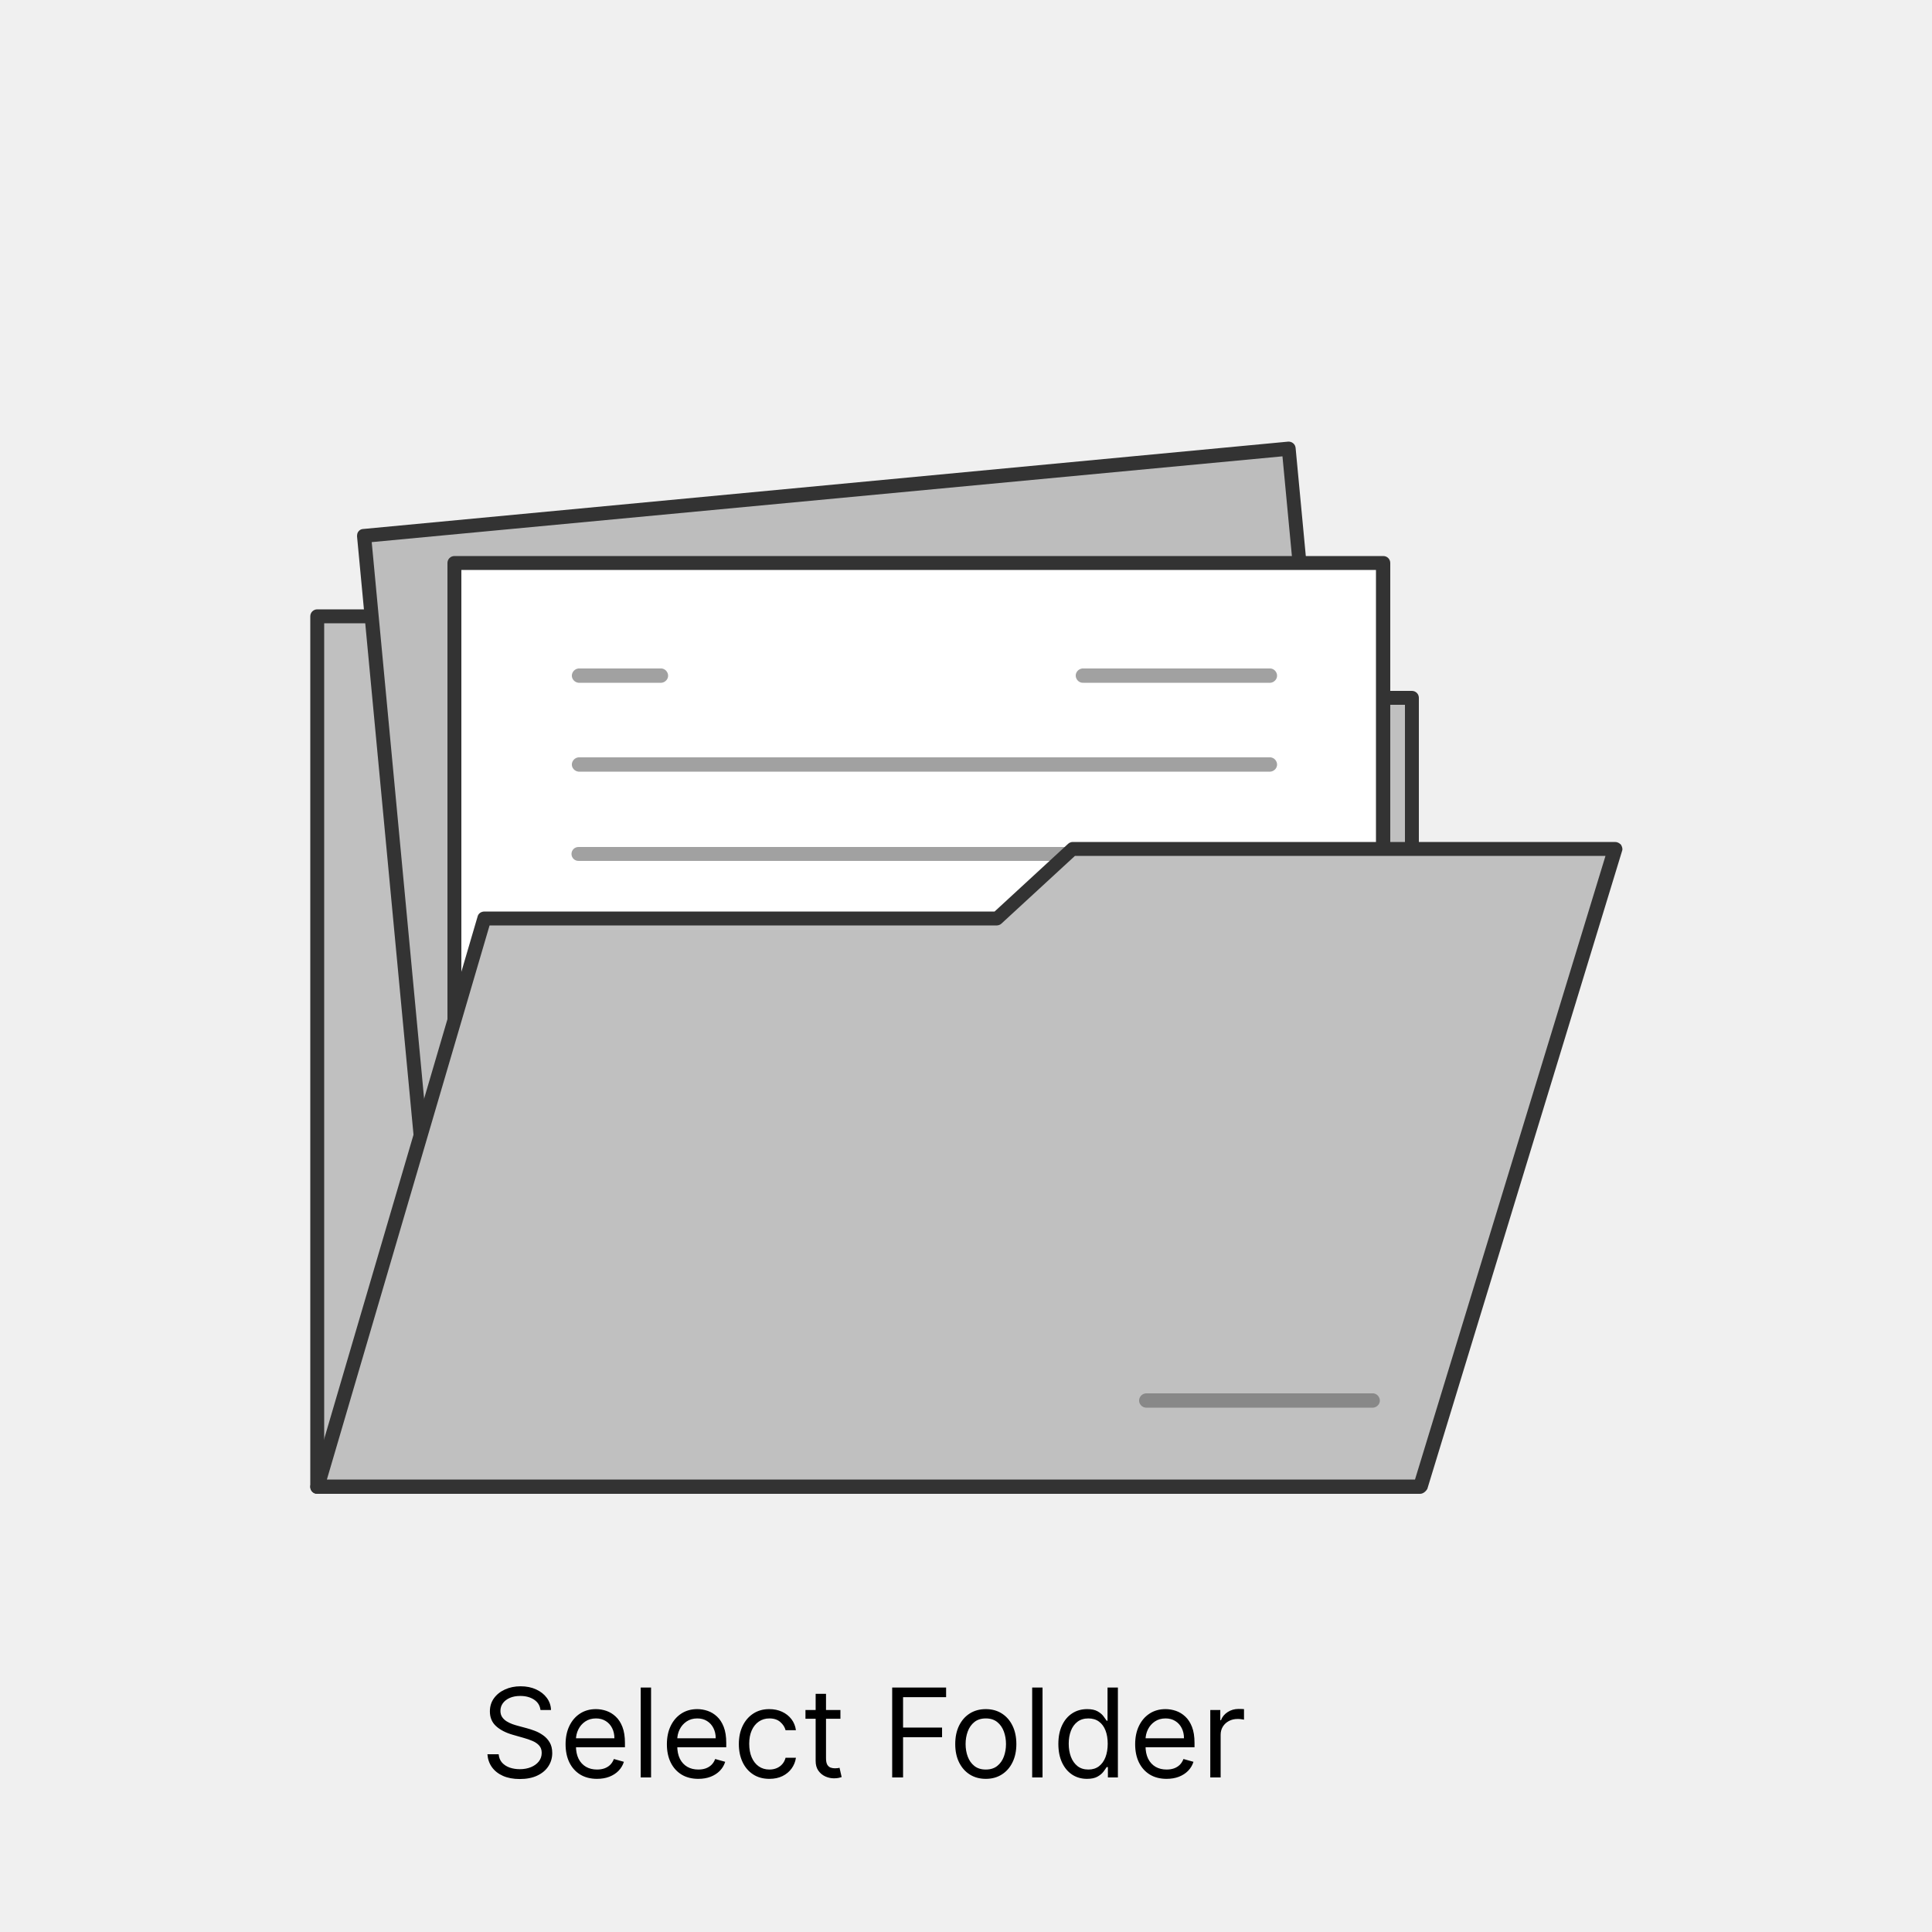
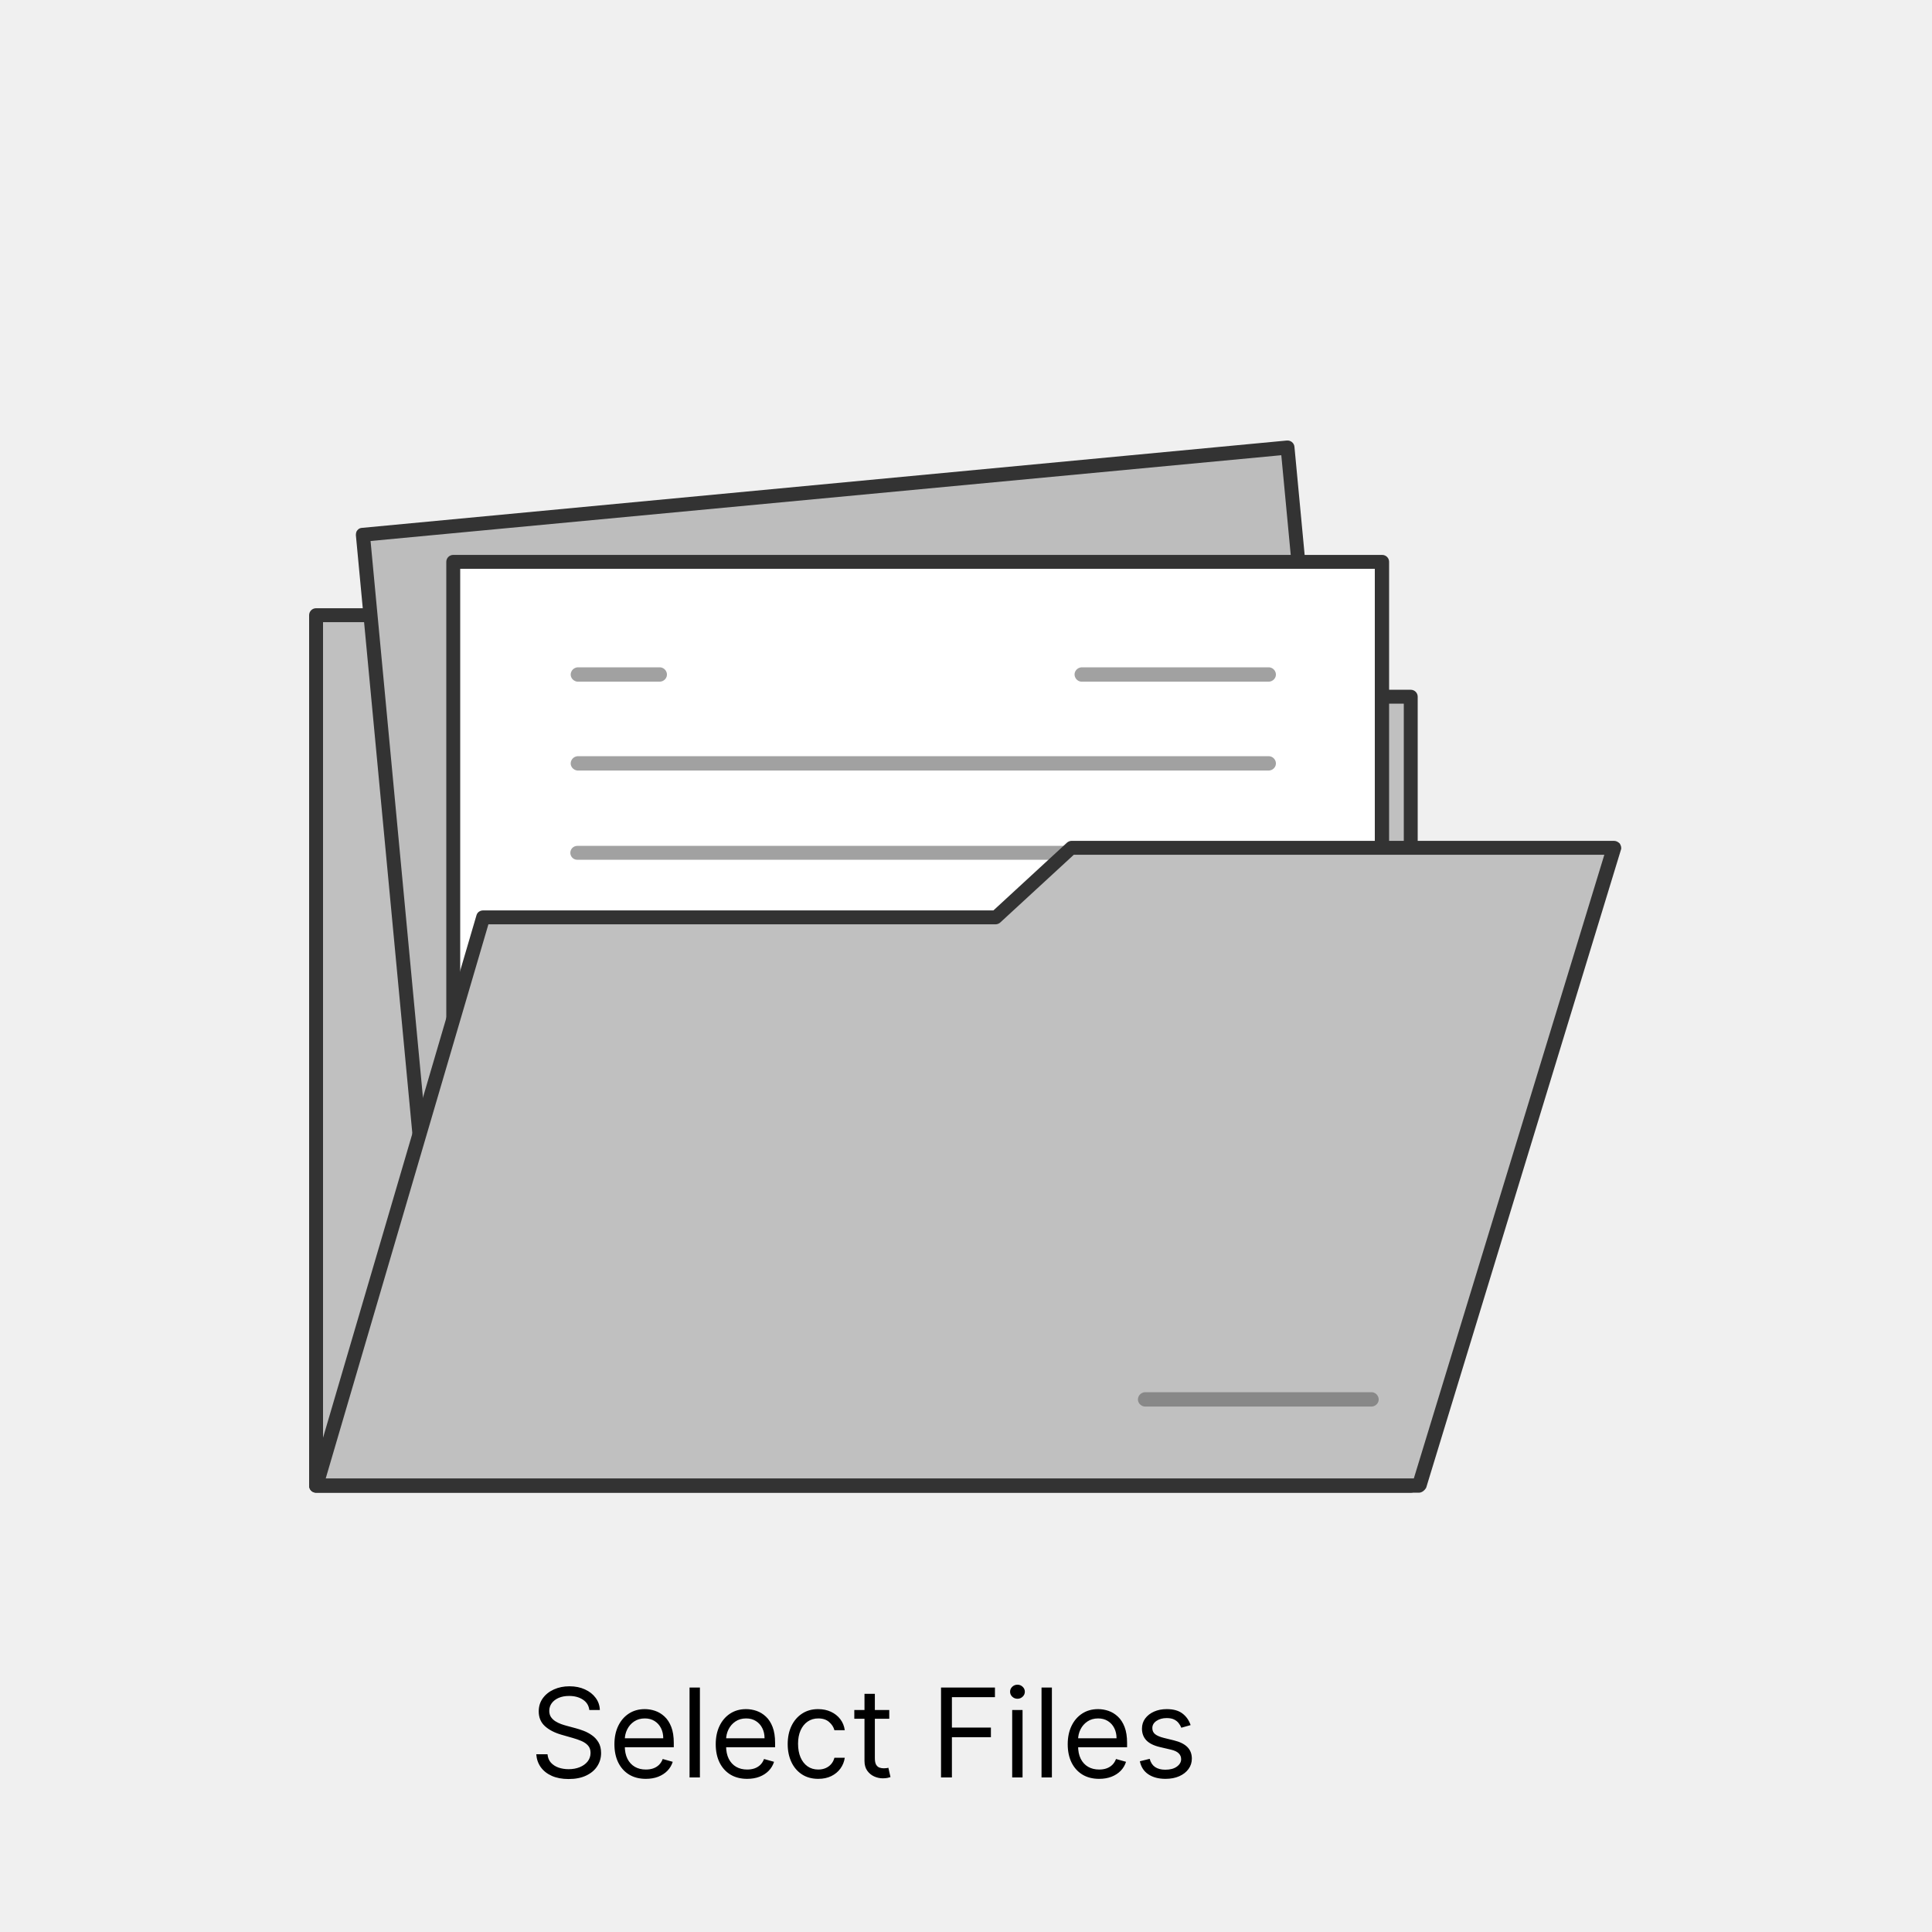
<svg xmlns="http://www.w3.org/2000/svg" width="500" height="500" viewBox="0 0 500 500" fill="none">
  <g style="mix-blend-mode:luminosity">
-     <path d="M82.1 384.8V159.5H186.5L210.1 180.6H365.4V384.8H82.1Z" fill="#68E1FD" />
-     <path d="M365.4 386.6H82.1C81.1 386.6 80.3 385.8 80.3 384.8V159.5C80.3 158.5 81.1 157.7 82.1 157.7H186.5C186.9 157.7 187.4 157.9 187.7 158.2L210.8 178.8H365.4C366.4 178.8 367.2 179.6 367.2 180.6V384.8C367.3 385.8 366.4 386.6 365.4 386.6ZM83.9 382.9H363.6V182.4H210.1C209.7 182.4 209.2 182.2 208.9 181.9L185.8 161.3H83.9V382.9Z" fill="#093F68" />
-     <path d="M333.527 116.049L94.184 138.631L116.879 379.168L356.221 356.586L333.527 116.049Z" fill="#FFBC0E" />
-     <path d="M116.9 381C116 381 115.2 380.3 115.1 379.3L92.4 138.8C92.4 138.3 92.5 137.8 92.8 137.5C93.1 137.1 93.6 136.9 94 136.9L333.3 114.3C334.3 114.2 335.2 114.9 335.3 115.9L358 356.5C358.1 357.5 357.4 358.4 356.4 358.5L117.1 381H116.9ZM96.2 140.3L118.5 377.2L354.3 355L331.9 118.1L96.2 140.3Z" fill="#093F68" />
-     <path d="M358 145.7H117.6V363.1H358V145.7Z" fill="white" />
-     <path d="M358 364.9H117.6C116.6 364.9 115.8 364.1 115.8 363.1V145.7C115.8 144.7 116.6 143.9 117.6 143.9H358C359 143.9 359.8 144.7 359.8 145.7V363.1C359.8 364.1 359 364.9 358 364.9ZM119.4 361.3H356.1V147.5H119.4V361.3Z" fill="#093F68" />
-     <path d="M328.5 176.7H280.4C279.4 176.8 278.5 176 278.4 175C278.3 174 279.1 173.1 280.1 173C280.2 173 280.3 173 280.4 173H328.5C329.5 172.9 330.4 173.7 330.5 174.7C330.6 175.7 329.8 176.6 328.8 176.7C328.7 176.7 328.6 176.7 328.5 176.7Z" fill="#70CC40" />
-     <path d="M328.5 199.7H149.7C148.7 199.6 147.9 198.7 148 197.7C148.1 196.8 148.8 196.1 149.7 196H328.5C329.5 195.9 330.4 196.7 330.5 197.7C330.6 198.7 329.8 199.6 328.8 199.7C328.7 199.7 328.6 199.7 328.5 199.7Z" fill="#70CC40" />
-     <path d="M328.5 222.8H149.7C148.7 222.8 147.9 222 147.9 221C147.9 220 148.7 219.2 149.7 219.2H328.5C329.5 219.2 330.3 220 330.3 221C330.3 222 329.5 222.8 328.5 222.8Z" fill="#70CC40" />
-     <path d="M328.5 245.8H149.7C148.7 245.7 147.9 244.8 148 243.8C148.1 242.9 148.8 242.2 149.7 242.1H328.5C329.5 242 330.4 242.8 330.5 243.8C330.6 244.8 329.8 245.7 328.8 245.8C328.7 245.8 328.6 245.8 328.5 245.8Z" fill="#70CC40" />
-     <path d="M82.1 384.8L125.3 237.7H258L277.5 219.7H417.9L367.5 384.8H82.1Z" fill="#68E1FD" />
-     <path d="M367.5 386.6H82.1C81.1 386.6 80.3 385.8 80.3 384.8C80.3 384.6 80.3 384.4 80.4 384.3L123.6 237.2C123.8 236.4 124.5 235.9 125.4 235.9H257.4L276.4 218.4C276.7 218.1 277.2 217.9 277.6 217.9H418C418.6 217.9 419.1 218.2 419.5 218.6C419.8 219.1 420 219.7 419.8 220.2L369.4 385.3C369 386 368.3 386.6 367.5 386.6ZM84.6 382.9H366.2L415.5 221.5H278.2L259.2 239C258.9 239.3 258.4 239.5 258 239.5H126.7L84.6 382.9Z" fill="#093F68" />
-     <path d="M355.1 364.3H296.5C295.5 364.2 294.7 363.3 294.8 362.3C294.9 361.4 295.6 360.7 296.5 360.6H355.1C356.1 360.5 357 361.3 357.1 362.3C357.2 363.3 356.4 364.2 355.4 364.3C355.3 364.3 355.2 364.3 355.1 364.3Z" fill="#F56132" />
-     <path d="M170.9 176.7H149.7C148.7 176.6 147.9 175.7 148 174.7C148.1 173.8 148.8 173.1 149.7 173H170.9C171.9 172.9 172.8 173.7 172.9 174.7C173 175.7 172.2 176.6 171.2 176.7C171.1 176.7 171 176.7 170.9 176.7Z" fill="#70CC40" />
+     <path d="M81.8 384.509V159.209H186.2L209.8 180.309H365.1V384.509H81.8Z" fill="#68E1FD" />
+     <path d="M365.1 386.309H81.8C80.8 386.309 80 385.509 80 384.509V159.209C80 158.209 80.8 157.409 81.8 157.409H186.2C186.6 157.409 187.1 157.609 187.4 157.909L210.5 178.509H365.1C366.1 178.509 366.9 179.309 366.9 180.309V384.509C367 385.509 366.1 386.309 365.1 386.309ZM83.6 382.609H363.3V182.109H209.8C209.4 182.109 208.9 181.909 208.6 181.609L185.5 161.009H83.6V382.609Z" fill="#093F68" />
+     <path d="M333.227 115.759L93.884 138.341L116.579 378.878L355.921 356.296L333.227 115.759Z" fill="#FFBC0E" />
+     <path d="M116.6 380.71C115.7 380.71 114.9 380.009 114.8 379.009L92.1 138.51C92.1 138.01 92.2 137.509 92.5 137.209C92.8 136.809 93.3 136.609 93.7 136.609L333 114.01C334 113.91 334.9 114.609 335 115.609L357.7 356.21C357.8 357.21 357.1 358.11 356.1 358.21L116.8 380.71H116.6ZM95.9 140.01L118.2 376.91L354 354.71L331.6 117.809L95.9 140.01Z" fill="#093F68" />
+     <path d="M357.7 145.409H117.3V362.809H357.7V145.409Z" fill="white" />
+     <path d="M357.7 364.609H117.3C116.3 364.609 115.5 363.81 115.5 362.81V145.41C115.5 144.41 116.3 143.609 117.3 143.609H357.7C358.7 143.609 359.5 144.41 359.5 145.41V362.81C359.5 363.81 358.7 364.609 357.7 364.609ZM119.1 361.009H355.8V147.21H119.1V361.009Z" fill="#093F68" />
+     <path d="M328.2 176.41H280.1C279.1 176.51 278.2 175.71 278.1 174.71C278 173.71 278.8 172.81 279.8 172.71C279.9 172.71 280 172.71 280.1 172.71H328.2C329.2 172.61 330.1 173.41 330.2 174.41C330.3 175.41 329.5 176.31 328.5 176.41C328.4 176.41 328.3 176.41 328.2 176.41Z" fill="#70CC40" />
+     <path d="M328.2 199.41H149.4C148.4 199.31 147.6 198.41 147.7 197.41C147.8 196.51 148.5 195.81 149.4 195.71H328.2C329.2 195.61 330.1 196.41 330.2 197.41C330.3 198.41 329.5 199.31 328.5 199.41C328.4 199.41 328.3 199.41 328.2 199.41Z" fill="#70CC40" />
+     <path d="M328.2 222.509H149.4C148.4 222.509 147.6 221.709 147.6 220.709C147.6 219.709 148.4 218.909 149.4 218.909H328.2C329.2 218.909 330 219.709 330 220.709C330 221.709 329.2 222.509 328.2 222.509Z" fill="#70CC40" />
+     <path d="M328.2 245.51H149.4C148.4 245.41 147.6 244.51 147.7 243.51C147.8 242.61 148.5 241.91 149.4 241.81H328.2C329.2 241.71 330.1 242.51 330.2 243.51C330.3 244.51 329.5 245.41 328.5 245.51C328.4 245.51 328.3 245.51 328.2 245.51Z" fill="#70CC40" />
+     <path d="M81.8 384.509L125 237.409H257.7L277.2 219.409H417.6L367.2 384.509H81.8Z" fill="#68E1FD" />
+     <path d="M367.2 386.31H81.8C80.8 386.31 80 385.509 80 384.509C80 384.309 80 384.109 80.1 384.009L123.3 236.91C123.5 236.11 124.2 235.609 125.1 235.609H257.1L276.1 218.109C276.4 217.809 276.9 217.609 277.3 217.609H417.7C418.3 217.609 418.8 217.91 419.2 218.31C419.5 218.81 419.7 219.41 419.5 219.91L369.1 385.009C368.7 385.709 368 386.31 367.2 386.31ZM84.3 382.609H365.9L415.2 221.21H277.9L258.9 238.71C258.6 239.01 258.1 239.21 257.7 239.21H126.4L84.3 382.609Z" fill="#093F68" />
+     <path d="M354.8 364.009H296.2C295.2 363.909 294.4 363.009 294.5 362.009C294.6 361.109 295.3 360.41 296.2 360.31H354.8C355.8 360.21 356.7 361.009 356.8 362.009C356.9 363.009 356.1 363.909 355.1 364.009C355 364.009 354.9 364.009 354.8 364.009Z" fill="#F56132" />
+     <path d="M170.6 176.41H149.4C148.4 176.31 147.6 175.41 147.7 174.41C147.8 173.51 148.5 172.81 149.4 172.71H170.6C171.6 172.61 172.5 173.41 172.6 174.41C172.7 175.41 171.9 176.31 170.9 176.41C170.8 176.41 170.7 176.41 170.6 176.41Z" fill="#70CC40" />
  </g>
-   <path d="M139.874 442.545C139.737 441.394 139.184 440.5 138.214 439.864C137.245 439.227 136.055 438.909 134.646 438.909C133.616 438.909 132.714 439.076 131.942 439.409C131.177 439.742 130.578 440.201 130.146 440.784C129.722 441.367 129.51 442.03 129.51 442.773C129.51 443.394 129.658 443.928 129.953 444.375C130.256 444.814 130.643 445.182 131.112 445.477C131.582 445.765 132.074 446.004 132.589 446.193C133.105 446.375 133.578 446.523 134.01 446.636L136.374 447.273C136.98 447.432 137.654 447.652 138.396 447.932C139.146 448.212 139.862 448.595 140.544 449.08C141.233 449.557 141.802 450.17 142.249 450.92C142.696 451.67 142.919 452.591 142.919 453.682C142.919 454.939 142.589 456.076 141.93 457.091C141.279 458.106 140.324 458.913 139.067 459.511C137.817 460.11 136.298 460.409 134.51 460.409C132.843 460.409 131.4 460.14 130.18 459.602C128.968 459.064 128.014 458.314 127.317 457.352C126.627 456.39 126.237 455.273 126.146 454H129.055C129.131 454.879 129.427 455.606 129.942 456.182C130.464 456.75 131.124 457.174 131.919 457.455C132.722 457.727 133.586 457.864 134.51 457.864C135.586 457.864 136.552 457.689 137.408 457.341C138.264 456.985 138.942 456.492 139.442 455.864C139.942 455.227 140.192 454.485 140.192 453.636C140.192 452.864 139.976 452.235 139.544 451.75C139.112 451.265 138.544 450.871 137.839 450.568C137.135 450.265 136.374 450 135.555 449.773L132.692 448.955C130.874 448.432 129.434 447.686 128.374 446.716C127.313 445.746 126.783 444.477 126.783 442.909C126.783 441.606 127.135 440.47 127.839 439.5C128.552 438.523 129.506 437.765 130.703 437.227C131.908 436.682 133.252 436.409 134.737 436.409C136.237 436.409 137.571 436.678 138.737 437.216C139.904 437.746 140.828 438.473 141.51 439.398C142.199 440.322 142.563 441.371 142.601 442.545H139.874ZM154.507 460.364C152.825 460.364 151.375 459.992 150.155 459.25C148.943 458.5 148.007 457.455 147.348 456.114C146.696 454.765 146.371 453.197 146.371 451.409C146.371 449.621 146.696 448.045 147.348 446.682C148.007 445.311 148.924 444.242 150.098 443.477C151.28 442.705 152.659 442.318 154.234 442.318C155.143 442.318 156.041 442.47 156.928 442.773C157.814 443.076 158.621 443.568 159.348 444.25C160.075 444.924 160.655 445.818 161.087 446.932C161.518 448.045 161.734 449.417 161.734 451.045V452.182H148.28V449.864H159.007C159.007 448.879 158.81 448 158.416 447.227C158.03 446.455 157.477 445.845 156.757 445.398C156.045 444.951 155.204 444.727 154.234 444.727C153.166 444.727 152.242 444.992 151.462 445.523C150.689 446.045 150.094 446.727 149.678 447.568C149.261 448.409 149.053 449.311 149.053 450.273V451.818C149.053 453.136 149.28 454.254 149.734 455.17C150.196 456.08 150.837 456.773 151.655 457.25C152.473 457.72 153.424 457.955 154.507 457.955C155.212 457.955 155.848 457.856 156.416 457.659C156.992 457.455 157.488 457.152 157.905 456.75C158.321 456.341 158.643 455.833 158.871 455.227L161.462 455.955C161.189 456.833 160.731 457.606 160.087 458.273C159.443 458.932 158.647 459.447 157.7 459.818C156.753 460.182 155.689 460.364 154.507 460.364ZM168.496 436.727V460H165.814V436.727H168.496ZM180.726 460.364C179.044 460.364 177.593 459.992 176.374 459.25C175.161 458.5 174.226 457.455 173.567 456.114C172.915 454.765 172.589 453.197 172.589 451.409C172.589 449.621 172.915 448.045 173.567 446.682C174.226 445.311 175.143 444.242 176.317 443.477C177.499 442.705 178.877 442.318 180.453 442.318C181.362 442.318 182.26 442.47 183.146 442.773C184.033 443.076 184.839 443.568 185.567 444.25C186.294 444.924 186.874 445.818 187.305 446.932C187.737 448.045 187.953 449.417 187.953 451.045V452.182H174.499V449.864H185.226C185.226 448.879 185.029 448 184.635 447.227C184.249 446.455 183.696 445.845 182.976 445.398C182.264 444.951 181.423 444.727 180.453 444.727C179.385 444.727 178.461 444.992 177.68 445.523C176.908 446.045 176.313 446.727 175.896 447.568C175.48 448.409 175.271 449.311 175.271 450.273V451.818C175.271 453.136 175.499 454.254 175.953 455.17C176.415 456.08 177.055 456.773 177.874 457.25C178.692 457.72 179.643 457.955 180.726 457.955C181.43 457.955 182.067 457.856 182.635 457.659C183.211 457.455 183.707 457.152 184.124 456.75C184.54 456.341 184.862 455.833 185.089 455.227L187.68 455.955C187.408 456.833 186.949 457.606 186.305 458.273C185.661 458.932 184.866 459.447 183.919 459.818C182.972 460.182 181.908 460.364 180.726 460.364ZM199.124 460.364C197.487 460.364 196.078 459.977 194.896 459.205C193.714 458.432 192.805 457.367 192.169 456.011C191.533 454.655 191.214 453.106 191.214 451.364C191.214 449.591 191.54 448.027 192.192 446.67C192.851 445.307 193.768 444.242 194.942 443.477C196.124 442.705 197.502 442.318 199.078 442.318C200.305 442.318 201.411 442.545 202.396 443C203.381 443.455 204.188 444.091 204.817 444.909C205.446 445.727 205.836 446.682 205.987 447.773H203.305C203.101 446.977 202.646 446.273 201.942 445.659C201.245 445.038 200.305 444.727 199.124 444.727C198.078 444.727 197.161 445 196.374 445.545C195.593 446.083 194.983 446.845 194.544 447.83C194.112 448.807 193.896 449.955 193.896 451.273C193.896 452.621 194.108 453.795 194.533 454.795C194.964 455.795 195.571 456.572 196.351 457.125C197.139 457.678 198.063 457.955 199.124 457.955C199.821 457.955 200.453 457.833 201.021 457.591C201.589 457.348 202.071 457 202.464 456.545C202.858 456.091 203.139 455.545 203.305 454.909H205.987C205.836 455.939 205.461 456.867 204.862 457.693C204.271 458.511 203.487 459.163 202.51 459.648C201.54 460.125 200.411 460.364 199.124 460.364ZM217.499 442.545V444.818H208.453V442.545H217.499ZM211.089 438.364H213.771V455C213.771 455.758 213.881 456.326 214.101 456.705C214.328 457.076 214.616 457.326 214.964 457.455C215.321 457.576 215.696 457.636 216.089 457.636C216.385 457.636 216.627 457.621 216.817 457.591C217.006 457.553 217.158 457.523 217.271 457.5L217.817 459.909C217.635 459.977 217.381 460.045 217.055 460.114C216.73 460.189 216.317 460.227 215.817 460.227C215.059 460.227 214.317 460.064 213.589 459.739C212.87 459.413 212.271 458.917 211.794 458.25C211.324 457.583 211.089 456.742 211.089 455.727V438.364ZM230.896 460V436.727H244.851V439.227H233.714V447.091H243.805V449.591H233.714V460H230.896ZM255.124 460.364C253.548 460.364 252.165 459.989 250.976 459.239C249.794 458.489 248.87 457.439 248.203 456.091C247.544 454.742 247.214 453.167 247.214 451.364C247.214 449.545 247.544 447.958 248.203 446.602C248.87 445.246 249.794 444.193 250.976 443.443C252.165 442.693 253.548 442.318 255.124 442.318C256.699 442.318 258.078 442.693 259.26 443.443C260.449 444.193 261.374 445.246 262.033 446.602C262.699 447.958 263.033 449.545 263.033 451.364C263.033 453.167 262.699 454.742 262.033 456.091C261.374 457.439 260.449 458.489 259.26 459.239C258.078 459.989 256.699 460.364 255.124 460.364ZM255.124 457.955C256.321 457.955 257.305 457.648 258.078 457.034C258.851 456.42 259.423 455.614 259.794 454.614C260.165 453.614 260.351 452.53 260.351 451.364C260.351 450.197 260.165 449.11 259.794 448.102C259.423 447.095 258.851 446.28 258.078 445.659C257.305 445.038 256.321 444.727 255.124 444.727C253.927 444.727 252.942 445.038 252.169 445.659C251.396 446.28 250.824 447.095 250.453 448.102C250.082 449.11 249.896 450.197 249.896 451.364C249.896 452.53 250.082 453.614 250.453 454.614C250.824 455.614 251.396 456.42 252.169 457.034C252.942 457.648 253.927 457.955 255.124 457.955ZM269.808 436.727V460H267.126V436.727H269.808ZM281.311 460.364C279.857 460.364 278.572 459.996 277.459 459.261C276.345 458.519 275.474 457.473 274.845 456.125C274.216 454.769 273.902 453.167 273.902 451.318C273.902 449.485 274.216 447.894 274.845 446.545C275.474 445.197 276.349 444.155 277.47 443.42C278.591 442.686 279.887 442.318 281.357 442.318C282.493 442.318 283.391 442.508 284.05 442.886C284.716 443.258 285.224 443.682 285.572 444.159C285.929 444.629 286.205 445.015 286.402 445.318H286.629V436.727H289.311V460H286.72V457.318H286.402C286.205 457.636 285.925 458.038 285.561 458.523C285.197 459 284.679 459.428 284.004 459.807C283.33 460.178 282.432 460.364 281.311 460.364ZM281.675 457.955C282.75 457.955 283.66 457.674 284.402 457.114C285.144 456.545 285.709 455.761 286.095 454.761C286.482 453.754 286.675 452.591 286.675 451.273C286.675 449.97 286.485 448.83 286.107 447.852C285.728 446.867 285.167 446.102 284.425 445.557C283.682 445.004 282.766 444.727 281.675 444.727C280.538 444.727 279.591 445.019 278.834 445.602C278.084 446.178 277.519 446.962 277.141 447.955C276.769 448.939 276.584 450.045 276.584 451.273C276.584 452.515 276.773 453.644 277.152 454.659C277.538 455.667 278.107 456.47 278.857 457.068C279.614 457.659 280.554 457.955 281.675 457.955ZM301.913 460.364C300.232 460.364 298.781 459.992 297.561 459.25C296.349 458.5 295.413 457.455 294.754 456.114C294.103 454.765 293.777 453.197 293.777 451.409C293.777 449.621 294.103 448.045 294.754 446.682C295.413 445.311 296.33 444.242 297.504 443.477C298.686 442.705 300.065 442.318 301.641 442.318C302.55 442.318 303.447 442.47 304.334 442.773C305.22 443.076 306.027 443.568 306.754 444.25C307.482 444.924 308.061 445.818 308.493 446.932C308.925 448.045 309.141 449.417 309.141 451.045V452.182H295.686V449.864H306.413C306.413 448.879 306.216 448 305.822 447.227C305.436 446.455 304.883 445.845 304.163 445.398C303.451 444.951 302.61 444.727 301.641 444.727C300.572 444.727 299.648 444.992 298.868 445.523C298.095 446.045 297.5 446.727 297.084 447.568C296.667 448.409 296.459 449.311 296.459 450.273V451.818C296.459 453.136 296.686 454.254 297.141 455.17C297.603 456.08 298.243 456.773 299.061 457.25C299.879 457.72 300.83 457.955 301.913 457.955C302.618 457.955 303.254 457.856 303.822 457.659C304.398 457.455 304.894 457.152 305.311 456.75C305.728 456.341 306.05 455.833 306.277 455.227L308.868 455.955C308.595 456.833 308.137 457.606 307.493 458.273C306.849 458.932 306.054 459.447 305.107 459.818C304.16 460.182 303.095 460.364 301.913 460.364ZM313.22 460V442.545H315.811V445.182H315.993C316.311 444.318 316.887 443.617 317.72 443.08C318.554 442.542 319.493 442.273 320.538 442.273C320.735 442.273 320.982 442.277 321.277 442.284C321.572 442.292 321.796 442.303 321.947 442.318V445.045C321.857 445.023 321.648 444.989 321.322 444.943C321.004 444.89 320.667 444.864 320.311 444.864C319.463 444.864 318.705 445.042 318.038 445.398C317.379 445.746 316.857 446.231 316.47 446.852C316.091 447.466 315.902 448.167 315.902 448.955V460H313.22Z" fill="black" />
+   <path d="M152.514 442.545C152.378 441.394 151.825 440.5 150.855 439.864C149.885 439.227 148.696 438.909 147.287 438.909C146.257 438.909 145.355 439.076 144.582 439.409C143.817 439.742 143.219 440.201 142.787 440.784C142.363 441.367 142.151 442.03 142.151 442.773C142.151 443.394 142.298 443.928 142.594 444.375C142.897 444.814 143.283 445.182 143.753 445.477C144.223 445.765 144.715 446.004 145.23 446.193C145.745 446.375 146.219 446.523 146.651 446.636L149.014 447.273C149.62 447.432 150.295 447.652 151.037 447.932C151.787 448.212 152.503 448.595 153.185 449.08C153.874 449.557 154.442 450.17 154.889 450.92C155.336 451.67 155.56 452.591 155.56 453.682C155.56 454.939 155.23 456.076 154.571 457.091C153.92 458.106 152.965 458.913 151.707 459.511C150.457 460.11 148.938 460.409 147.151 460.409C145.484 460.409 144.041 460.14 142.821 459.602C141.609 459.064 140.654 458.314 139.957 457.352C139.268 456.39 138.878 455.273 138.787 454H141.696C141.772 454.879 142.067 455.606 142.582 456.182C143.105 456.75 143.764 457.174 144.56 457.455C145.363 457.727 146.226 457.864 147.151 457.864C148.226 457.864 149.192 457.689 150.048 457.341C150.904 456.985 151.582 456.492 152.082 455.864C152.582 455.227 152.832 454.485 152.832 453.636C152.832 452.864 152.616 452.235 152.185 451.75C151.753 451.265 151.185 450.871 150.48 450.568C149.776 450.265 149.014 450 148.196 449.773L145.332 448.955C143.514 448.432 142.075 447.686 141.014 446.716C139.954 445.746 139.423 444.477 139.423 442.909C139.423 441.606 139.776 440.47 140.48 439.5C141.192 438.523 142.147 437.765 143.344 437.227C144.548 436.682 145.893 436.409 147.378 436.409C148.878 436.409 150.211 436.678 151.378 437.216C152.545 437.746 153.469 438.473 154.151 439.398C154.84 440.322 155.204 441.371 155.241 442.545H152.514ZM167.148 460.364C165.466 460.364 164.015 459.992 162.795 459.25C161.583 458.5 160.648 457.455 159.989 456.114C159.337 454.765 159.011 453.197 159.011 451.409C159.011 449.621 159.337 448.045 159.989 446.682C160.648 445.311 161.564 444.242 162.739 443.477C163.92 442.705 165.299 442.318 166.875 442.318C167.784 442.318 168.682 442.47 169.568 442.773C170.455 443.076 171.261 443.568 171.989 444.25C172.716 444.924 173.295 445.818 173.727 446.932C174.159 448.045 174.375 449.417 174.375 451.045V452.182H160.92V449.864H171.648C171.648 448.879 171.451 448 171.057 447.227C170.67 446.455 170.117 445.845 169.398 445.398C168.686 444.951 167.845 444.727 166.875 444.727C165.807 444.727 164.883 444.992 164.102 445.523C163.33 446.045 162.735 446.727 162.318 447.568C161.902 448.409 161.693 449.311 161.693 450.273V451.818C161.693 453.136 161.92 454.254 162.375 455.17C162.837 456.08 163.477 456.773 164.295 457.25C165.114 457.72 166.064 457.955 167.148 457.955C167.852 457.955 168.489 457.856 169.057 457.659C169.633 457.455 170.129 457.152 170.545 456.75C170.962 456.341 171.284 455.833 171.511 455.227L174.102 455.955C173.83 456.833 173.371 457.606 172.727 458.273C172.083 458.932 171.288 459.447 170.341 459.818C169.394 460.182 168.33 460.364 167.148 460.364ZM181.136 436.727V460H178.455V436.727H181.136ZM193.366 460.364C191.685 460.364 190.234 459.992 189.014 459.25C187.802 458.5 186.866 457.455 186.207 456.114C185.556 454.765 185.23 453.197 185.23 451.409C185.23 449.621 185.556 448.045 186.207 446.682C186.866 445.311 187.783 444.242 188.957 443.477C190.139 442.705 191.518 442.318 193.094 442.318C194.003 442.318 194.901 442.47 195.787 442.773C196.673 443.076 197.48 443.568 198.207 444.25C198.935 444.924 199.514 445.818 199.946 446.932C200.378 448.045 200.594 449.417 200.594 451.045V452.182H187.139V449.864H197.866C197.866 448.879 197.67 448 197.276 447.227C196.889 446.455 196.336 445.845 195.616 445.398C194.904 444.951 194.063 444.727 193.094 444.727C192.026 444.727 191.101 444.992 190.321 445.523C189.548 446.045 188.954 446.727 188.537 447.568C188.12 448.409 187.912 449.311 187.912 450.273V451.818C187.912 453.136 188.139 454.254 188.594 455.17C189.056 456.08 189.696 456.773 190.514 457.25C191.332 457.72 192.283 457.955 193.366 457.955C194.071 457.955 194.707 457.856 195.276 457.659C195.851 457.455 196.348 457.152 196.764 456.75C197.181 456.341 197.503 455.833 197.73 455.227L200.321 455.955C200.048 456.833 199.59 457.606 198.946 458.273C198.302 458.932 197.507 459.447 196.56 459.818C195.613 460.182 194.548 460.364 193.366 460.364ZM211.764 460.364C210.128 460.364 208.719 459.977 207.537 459.205C206.355 458.432 205.446 457.367 204.81 456.011C204.173 454.655 203.855 453.106 203.855 451.364C203.855 449.591 204.181 448.027 204.832 446.67C205.491 445.307 206.408 444.242 207.582 443.477C208.764 442.705 210.143 442.318 211.719 442.318C212.946 442.318 214.052 442.545 215.037 443C216.022 443.455 216.829 444.091 217.457 444.909C218.086 445.727 218.476 446.682 218.628 447.773H215.946C215.741 446.977 215.287 446.273 214.582 445.659C213.885 445.038 212.946 444.727 211.764 444.727C210.719 444.727 209.802 445 209.014 445.545C208.234 446.083 207.624 446.845 207.185 447.83C206.753 448.807 206.537 449.955 206.537 451.273C206.537 452.621 206.749 453.795 207.173 454.795C207.605 455.795 208.211 456.572 208.991 457.125C209.779 457.678 210.704 457.955 211.764 457.955C212.461 457.955 213.094 457.833 213.662 457.591C214.23 457.348 214.711 457 215.105 456.545C215.499 456.091 215.779 455.545 215.946 454.909H218.628C218.476 455.939 218.101 456.867 217.503 457.693C216.912 458.511 216.128 459.163 215.151 459.648C214.181 460.125 213.052 460.364 211.764 460.364ZM230.139 442.545V444.818H221.094V442.545H230.139ZM223.73 438.364H226.412V455C226.412 455.758 226.522 456.326 226.741 456.705C226.969 457.076 227.257 457.326 227.605 457.455C227.961 457.576 228.336 457.636 228.73 457.636C229.026 457.636 229.268 457.621 229.457 457.591C229.647 457.553 229.798 457.523 229.912 457.5L230.457 459.909C230.276 459.977 230.022 460.045 229.696 460.114C229.37 460.189 228.957 460.227 228.457 460.227C227.7 460.227 226.957 460.064 226.23 459.739C225.51 459.413 224.912 458.917 224.435 458.25C223.965 457.583 223.73 456.742 223.73 455.727V438.364ZM243.537 460V436.727H257.491V439.227H246.355V447.091H256.446V449.591H246.355V460H243.537ZM261.955 460V442.545H264.636V460H261.955ZM263.318 439.636C262.795 439.636 262.345 439.458 261.966 439.102C261.595 438.746 261.409 438.318 261.409 437.818C261.409 437.318 261.595 436.89 261.966 436.534C262.345 436.178 262.795 436 263.318 436C263.841 436 264.288 436.178 264.659 436.534C265.038 436.89 265.227 437.318 265.227 437.818C265.227 438.318 265.038 438.746 264.659 439.102C264.288 439.458 263.841 439.636 263.318 439.636ZM272.23 436.727V460H269.548V436.727H272.23ZM284.46 460.364C282.778 460.364 281.328 459.992 280.108 459.25C278.896 458.5 277.96 457.455 277.301 456.114C276.65 454.765 276.324 453.197 276.324 451.409C276.324 449.621 276.65 448.045 277.301 446.682C277.96 445.311 278.877 444.242 280.051 443.477C281.233 442.705 282.612 442.318 284.188 442.318C285.097 442.318 285.994 442.47 286.881 442.773C287.767 443.076 288.574 443.568 289.301 444.25C290.028 444.924 290.608 445.818 291.04 446.932C291.472 448.045 291.688 449.417 291.688 451.045V452.182H278.233V449.864H288.96C288.96 448.879 288.763 448 288.369 447.227C287.983 446.455 287.43 445.845 286.71 445.398C285.998 444.951 285.157 444.727 284.188 444.727C283.119 444.727 282.195 444.992 281.415 445.523C280.642 446.045 280.047 446.727 279.631 447.568C279.214 448.409 279.006 449.311 279.006 450.273V451.818C279.006 453.136 279.233 454.254 279.688 455.17C280.15 456.08 280.79 456.773 281.608 457.25C282.426 457.72 283.377 457.955 284.46 457.955C285.165 457.955 285.801 457.856 286.369 457.659C286.945 457.455 287.441 457.152 287.858 456.75C288.275 456.341 288.597 455.833 288.824 455.227L291.415 455.955C291.142 456.833 290.684 457.606 290.04 458.273C289.396 458.932 288.6 459.447 287.653 459.818C286.706 460.182 285.642 460.364 284.46 460.364ZM308.131 446.455L305.722 447.136C305.57 446.735 305.347 446.345 305.051 445.966C304.763 445.58 304.369 445.261 303.869 445.011C303.369 444.761 302.729 444.636 301.949 444.636C300.881 444.636 299.991 444.883 299.278 445.375C298.574 445.86 298.222 446.477 298.222 447.227C298.222 447.894 298.464 448.42 298.949 448.807C299.434 449.193 300.191 449.515 301.222 449.773L303.812 450.409C305.373 450.788 306.536 451.367 307.301 452.148C308.066 452.92 308.449 453.917 308.449 455.136C308.449 456.136 308.161 457.03 307.585 457.818C307.017 458.606 306.222 459.227 305.199 459.682C304.176 460.136 302.987 460.364 301.631 460.364C299.85 460.364 298.377 459.977 297.21 459.205C296.044 458.432 295.305 457.303 294.994 455.818L297.54 455.182C297.782 456.121 298.241 456.826 298.915 457.295C299.597 457.765 300.487 458 301.585 458C302.835 458 303.828 457.735 304.562 457.205C305.305 456.667 305.676 456.023 305.676 455.273C305.676 454.667 305.464 454.159 305.04 453.75C304.616 453.333 303.964 453.023 303.085 452.818L300.176 452.136C298.578 451.758 297.403 451.17 296.653 450.375C295.911 449.572 295.54 448.568 295.54 447.364C295.54 446.379 295.816 445.508 296.369 444.75C296.93 443.992 297.691 443.398 298.653 442.966C299.623 442.534 300.722 442.318 301.949 442.318C303.676 442.318 305.032 442.697 306.017 443.455C307.009 444.212 307.714 445.212 308.131 446.455Z" fill="black" />
</svg>
